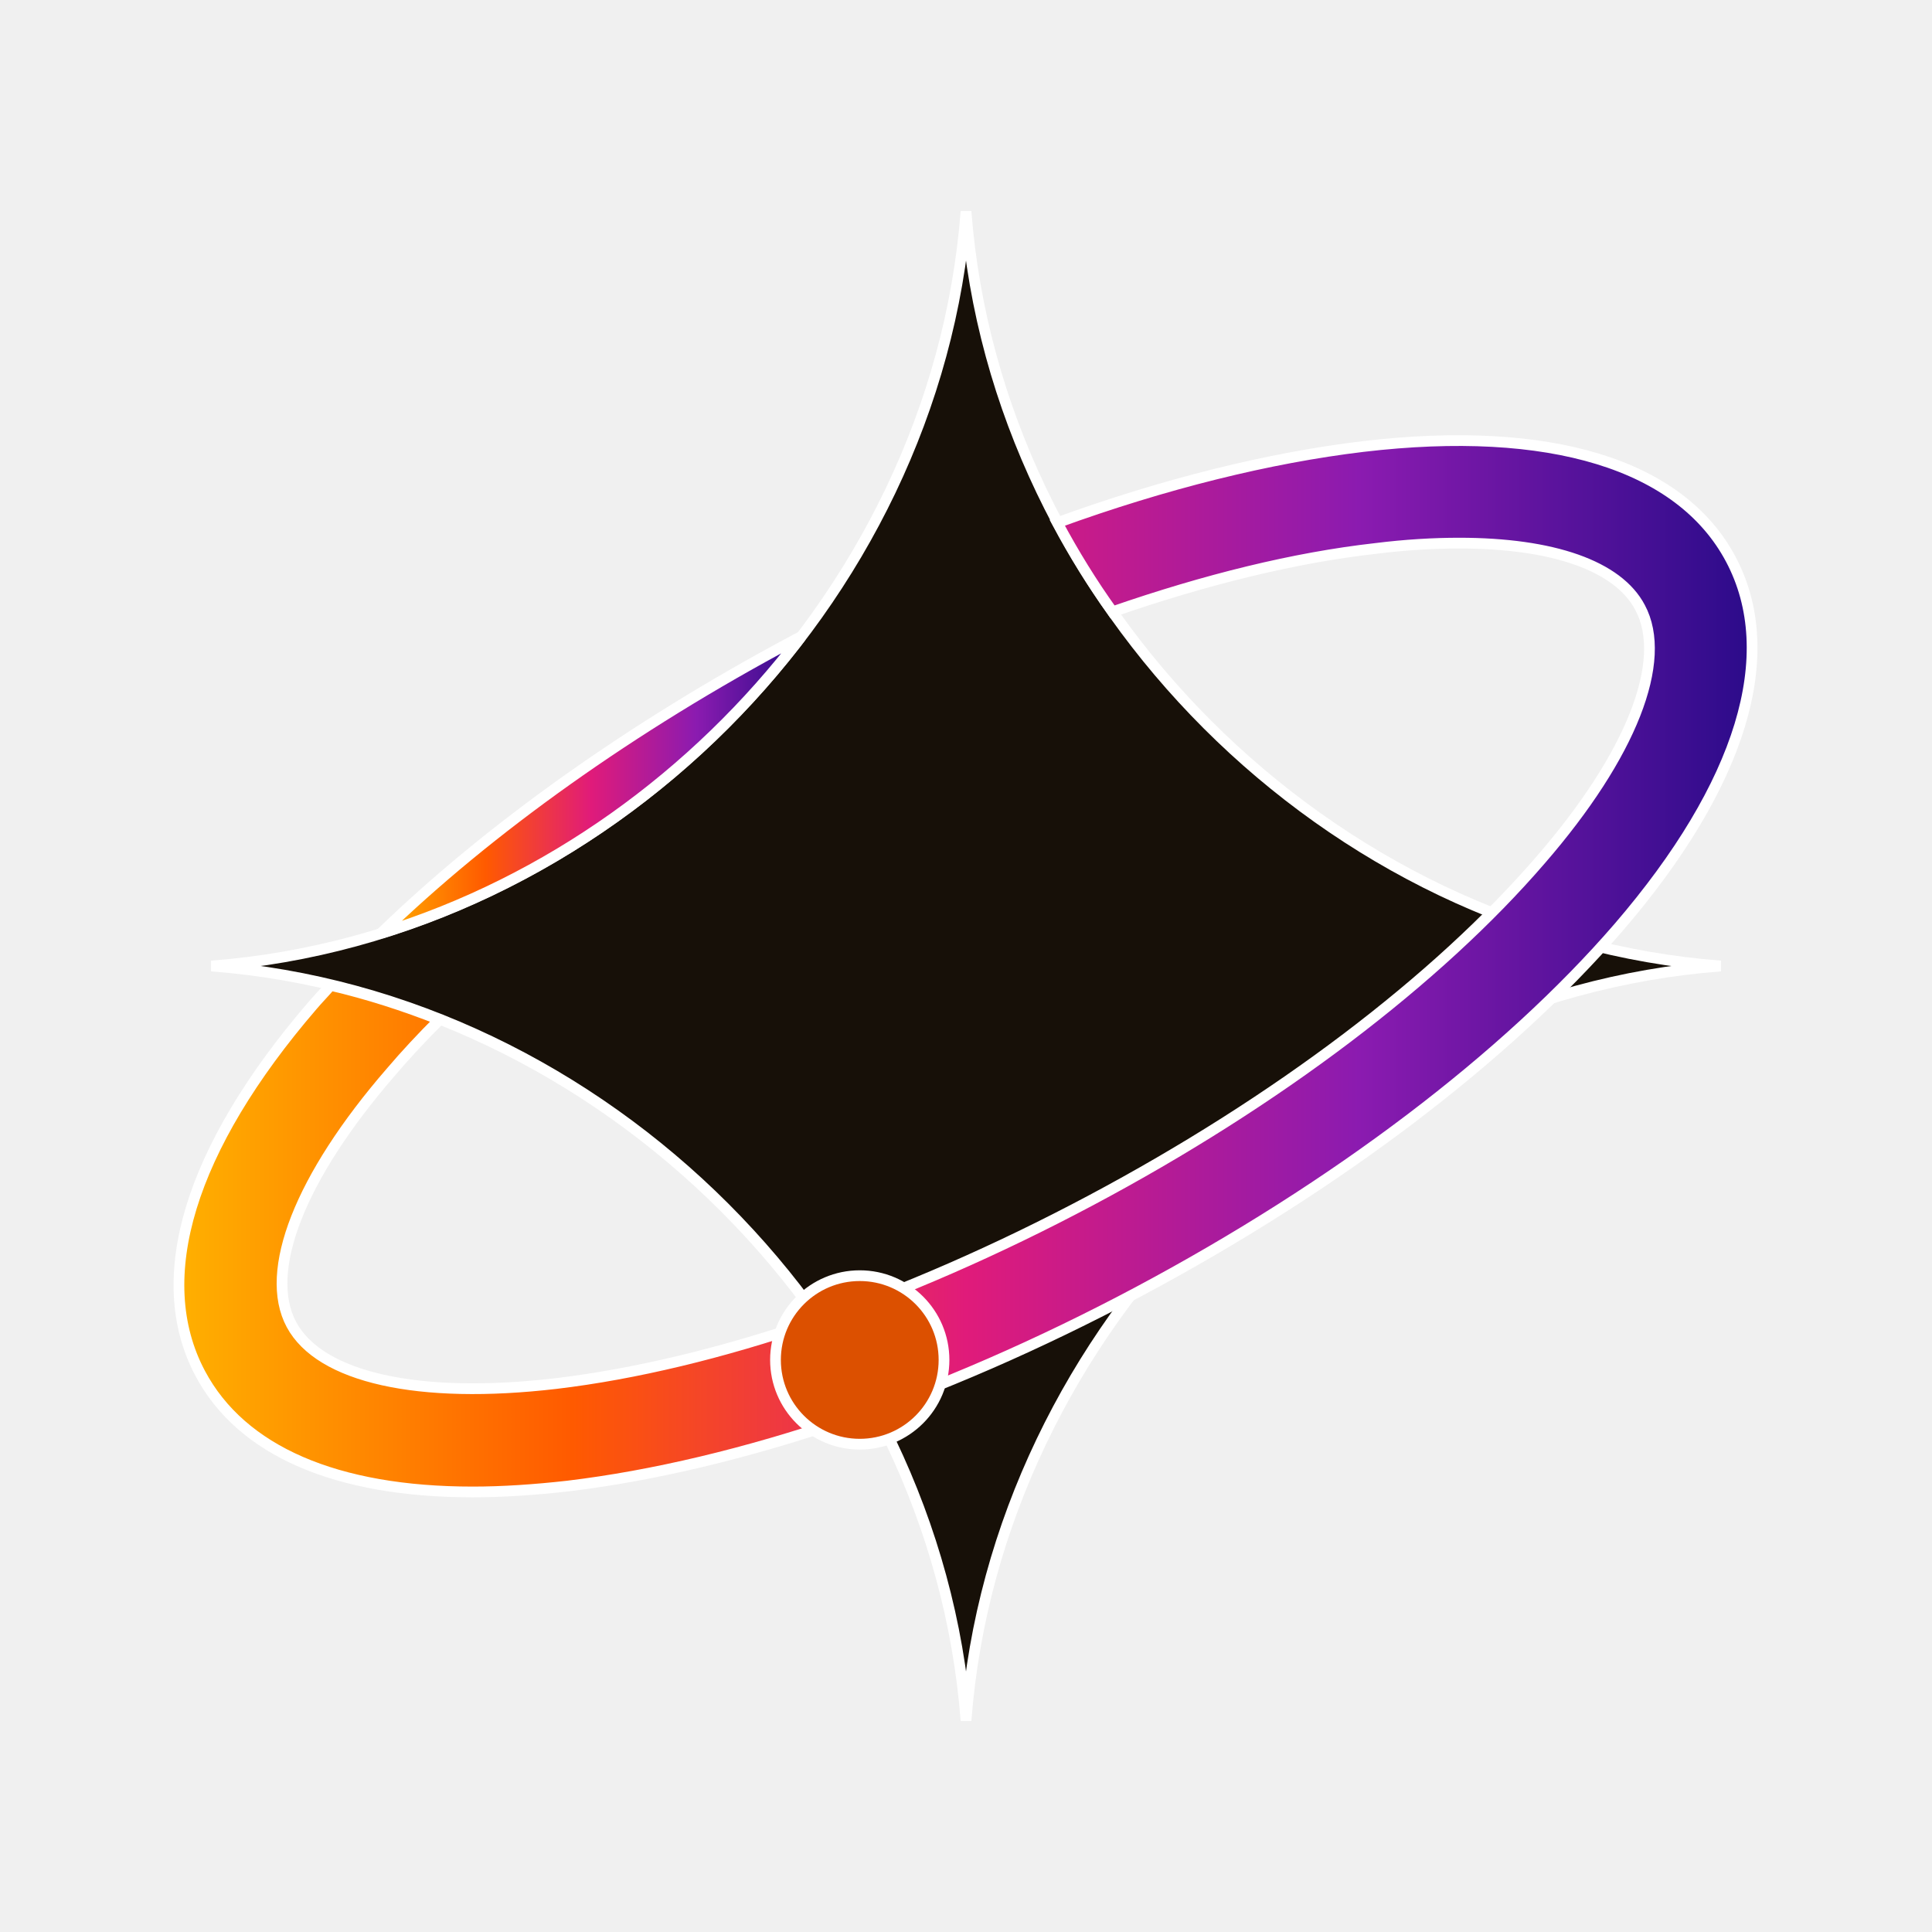
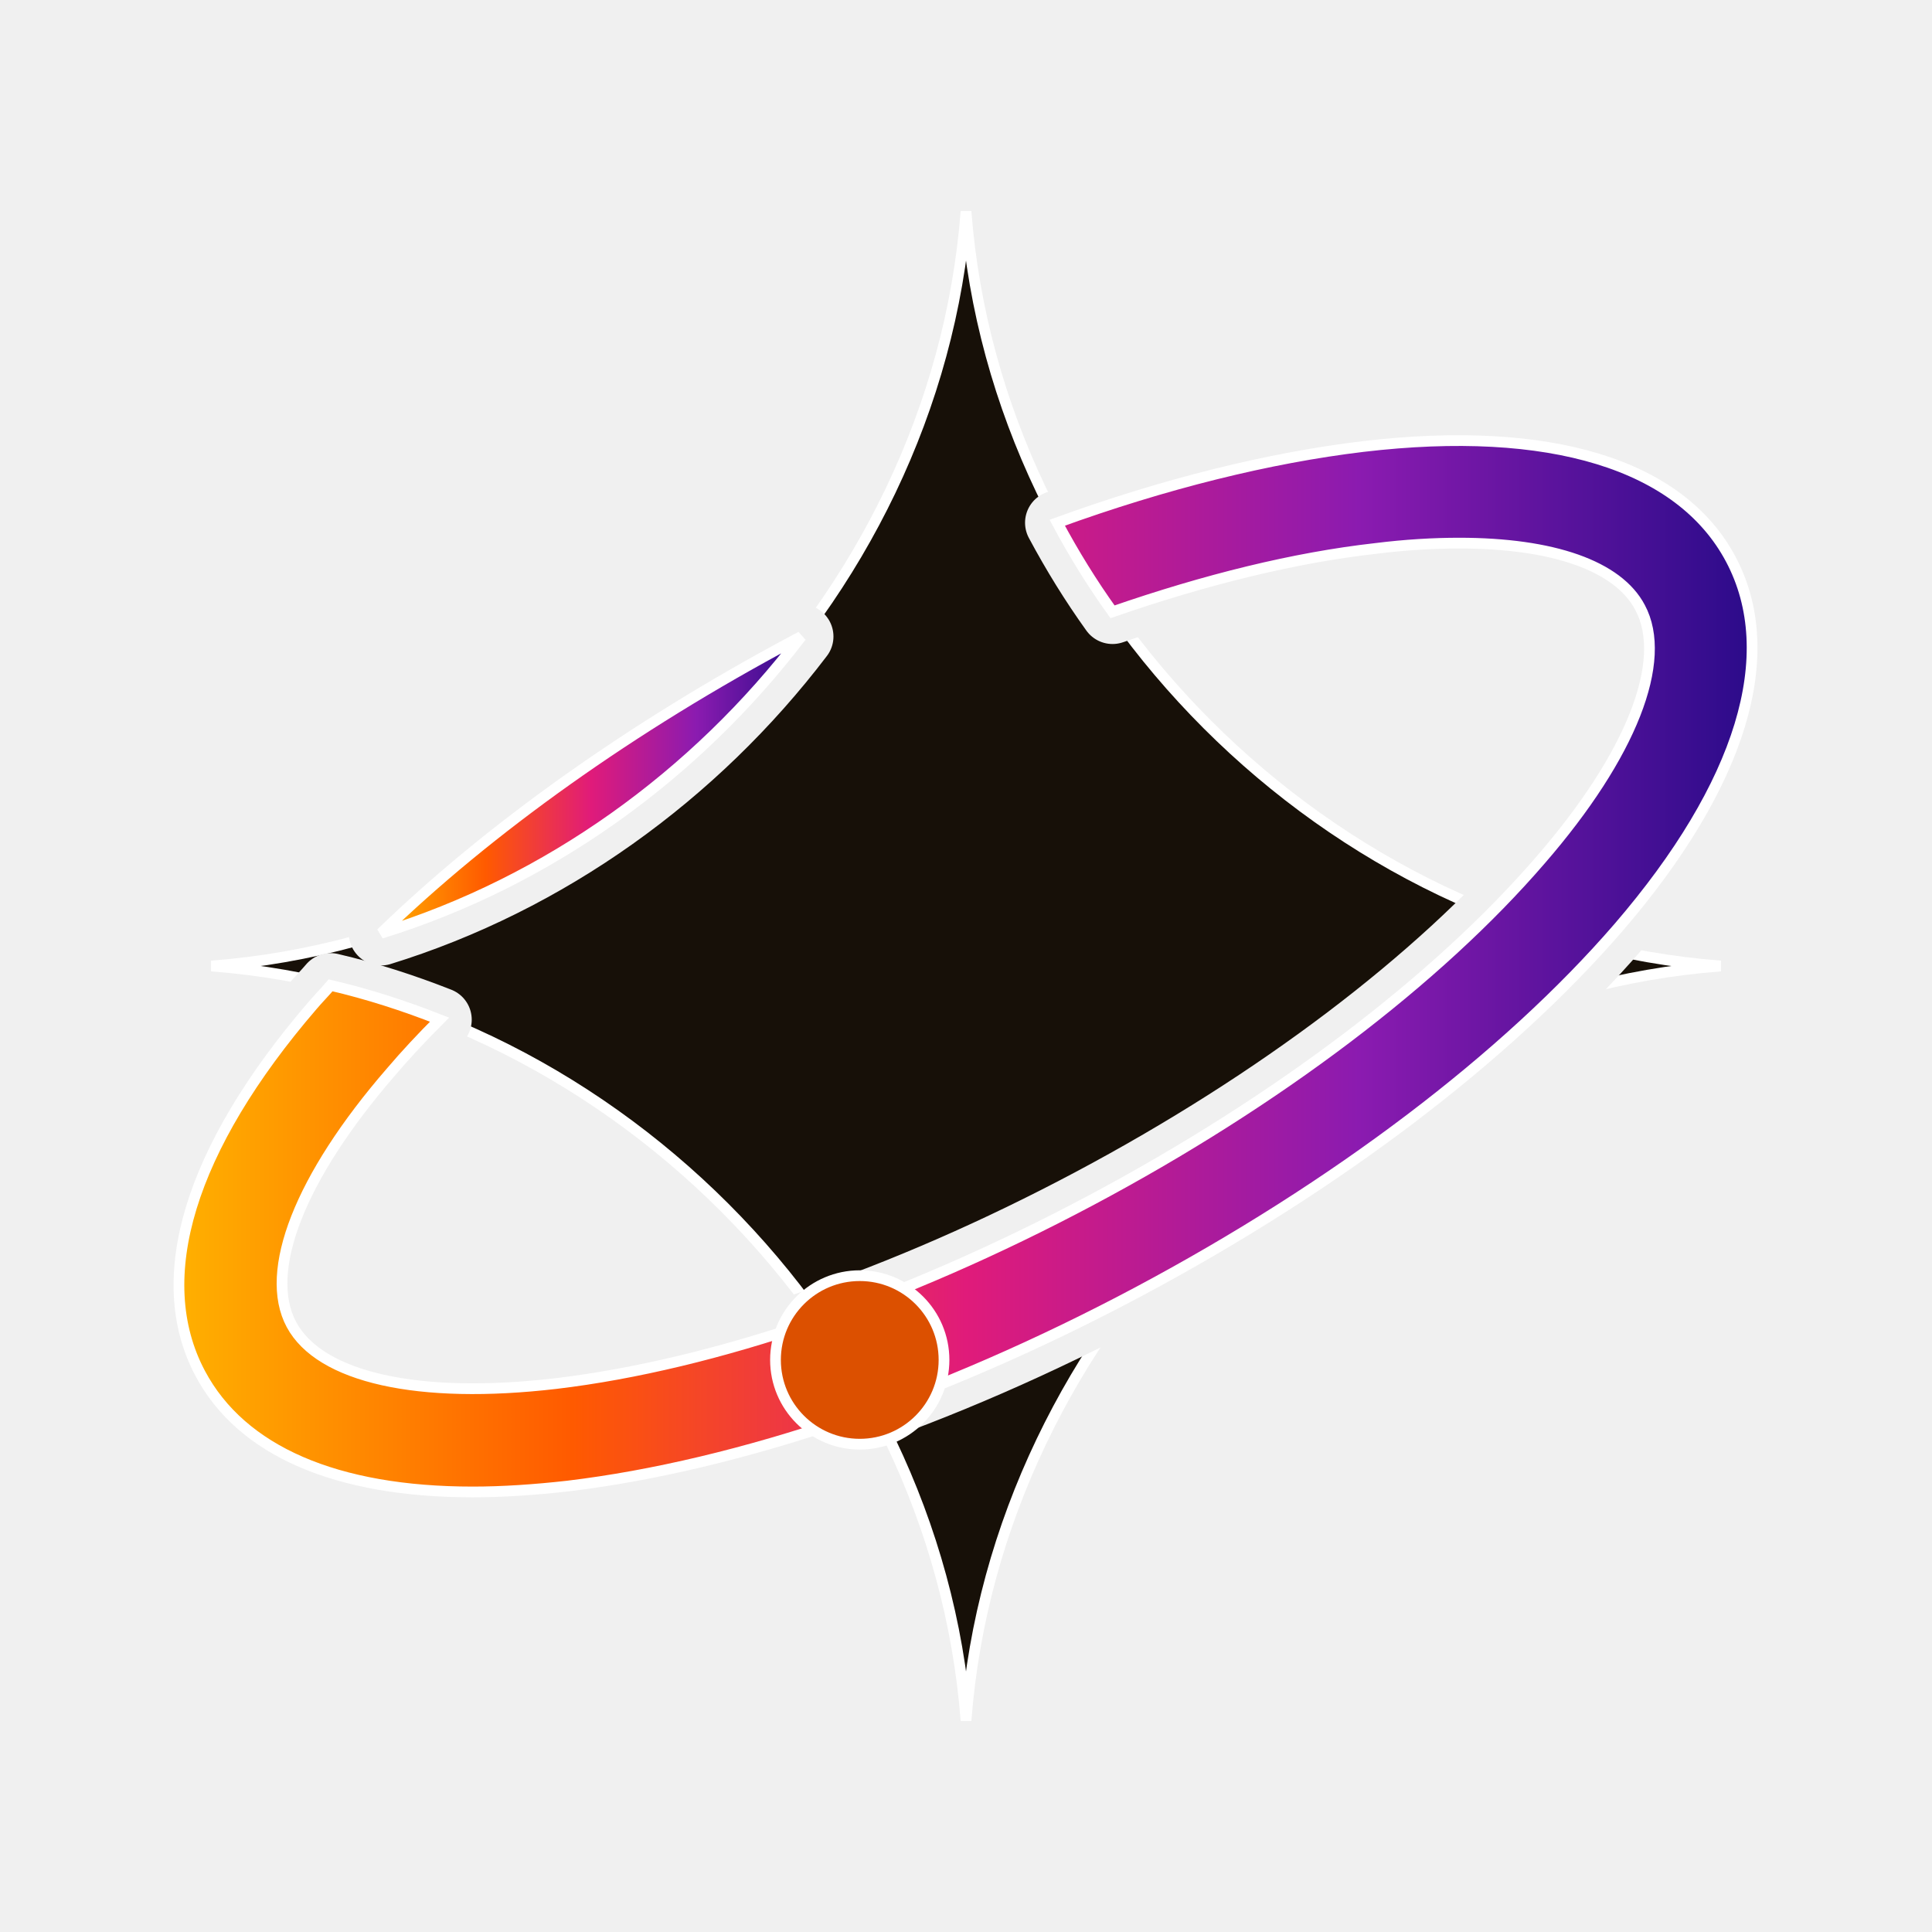
<svg xmlns="http://www.w3.org/2000/svg" width="64" height="64" viewBox="0 0 64 64" role="img">
  <defs>
    <linearGradient id="spec" x1="10" y1="6" x2="54" y2="58" gradientUnits="userSpaceOnUse">
      <stop offset="0" stop-color="#ffb000" />
      <stop offset=".27" stop-color="#ff6a00" />
      <stop offset=".52" stop-color="#e01b7a" />
      <stop offset=".74" stop-color="#8b1bb0" />
      <stop offset="1" stop-color="#2b0b8a" />
    </linearGradient>
-     <linearGradient id="specwide" x1="0" y1="0" x2="1" y2="0">
+     <linearGradient id="specwide" x1="0" y1="0" x2="1" y2="1">
      <stop offset="0" stop-color="#ffb000" />
      <stop offset=".25" stop-color="#ff5a00" />
      <stop offset=".5" stop-color="#d81b7a" />
      <stop offset=".75" stop-color="#7b1fa2" />
      <stop offset="1" stop-color="#2b0b8a" />
    </linearGradient>
  </defs>
  <g transform="translate(0.00 0.00) scale(0.17778)">
    <defs>
-       <linearGradient id="g1m15" gradientUnits="userSpaceOnUse" x1="70.949" y1="146.286" x2="149.285" y2="146.286">
+       <linearGradient id="g1m16" gradientUnits="userSpaceOnUse" x1="70.949" y1="146.286" x2="149.285" y2="146.286">
        <stop offset="0" stop-color="#FFB000" />
        <stop offset="0.25" stop-color="#FF5A00" />
        <stop offset="0.5" stop-color="#E01B7A" />
        <stop offset="0.75" stop-color="#8B1BB0" />
        <stop offset="1" stop-color="#2B0B8A" />
      </linearGradient>
-       <linearGradient id="g2m15" gradientUnits="userSpaceOnUse" x1="33.495" y1="180" x2="326.505" y2="180">
+       <linearGradient id="g2m16" gradientUnits="userSpaceOnUse" x1="33.495" y1="180" x2="326.505" y2="180">
        <stop offset="0" stop-color="#FFB000" />
        <stop offset="0.25" stop-color="#FF5A00" />
        <stop offset="0.5" stop-color="#E01B7A" />
        <stop offset="0.75" stop-color="#8B1BB0" />
        <stop offset="1" stop-color="#2B0B8A" />
      </linearGradient>
    </defs>
-     <path d="M180,39.4c-5.6,73.1-67.5,135-140.6,140.6c73.1,5.6,135,67.5,140.6,140.6c5.6-73.1,67.5-135,140.6-140.6C247.5,174.4,185.6,112.5,180,39.4z" fill="#171008" stroke="#FFFFFF" stroke-width="2" />
-     <path d="M149.3,118.6c-0.5,0.3-1,0.5-1.5,0.8c-30,16-56.7,35-76.8,54.5C102.1,164.3,129.6,144.5,149.3,118.6z" fill="url(#g1m15)" stroke="#FFFFFF" stroke-width="2" />
-     <path d="M322.5,104.2c-9.4-17.7-33.7-25.1-68.5-21c-17.5,2.1-36.9,6.9-57,14.2c3.1,5.8,6.5,11.3,10.3,16.6c17.3-6,33.9-10.1,49-11.8c5.6-0.7,10.8-1,15.6-1c17.4,0,29.6,4.2,33.7,12c5.3,9.9-1.6,27.5-18.5,47c-19.3,22.4-49.1,45-83.9,63.5c-34.8,18.5-70.2,30.6-99.6,34.1c-25.6,3-44-1.1-49.3-11c-5.3-9.9,1.6-27.5,18.5-47c2.8-3.3,5.9-6.6,9.1-9.8c-6.6-2.6-13.4-4.8-20.3-6.4c-1.1,1.3-2.3,2.5-3.4,3.8c-22.8,26.5-30.3,50.8-20.9,68.5c7.7,14.5,25.4,22.1,50.8,22.1c5.5,0,11.5-0.4,17.7-1.1c31.7-3.8,69.5-16.6,106.3-36.2c36.8-19.6,68.6-43.7,89.5-67.9C324.5,146.2,331.9,121.9,322.5,104.2z" fill="url(#g2m15)" stroke="#FFFFFF" stroke-width="2" />
+     <mask id="kom16" maskUnits="userSpaceOnUse" x="-20" y="-20" width="400" height="400">
+       <rect x="-20" y="-20" width="400" height="400" fill="#fff" />
+       <path d="M149.3,118.6c-0.5,0.3-1,0.5-1.5,0.8c-30,16-56.7,35-76.8,54.5C102.1,164.3,129.6,144.5,149.3,118.6z" fill="#000" stroke="#000" stroke-width="12" stroke-linejoin="round" />
+       <path d="M322.5,104.2c-9.4-17.7-33.7-25.1-68.5-21c-17.5,2.1-36.9,6.9-57,14.2c3.1,5.8,6.5,11.3,10.3,16.6c17.3-6,33.9-10.1,49-11.8c5.6-0.7,10.8-1,15.6-1c17.4,0,29.6,4.2,33.7,12c5.3,9.9-1.6,27.5-18.5,47c-19.3,22.4-49.1,45-83.9,63.5c-34.8,18.5-70.2,30.6-99.6,34.1c-25.6,3-44-1.1-49.3-11c-5.3-9.9,1.6-27.5,18.5-47c2.8-3.3,5.9-6.6,9.1-9.8c-6.6-2.6-13.4-4.8-20.3-6.4c-1.1,1.3-2.3,2.5-3.4,3.8c-22.8,26.5-30.3,50.8-20.9,68.5c7.7,14.5,25.4,22.1,50.8,22.1c5.5,0,11.5-0.4,17.7-1.1c31.7-3.8,69.5-16.6,106.3-36.2c36.8-19.6,68.6-43.7,89.5-67.9C324.5,146.2,331.9,121.9,322.5,104.2z" fill="#000" stroke="#000" stroke-width="12" stroke-linejoin="round" />
+     </mask>
+     <path d="M180,39.4c-5.6,73.1-67.5,135-140.6,140.6c73.1,5.6,135,67.5,140.6,140.6c5.6-73.1,67.5-135,140.6-140.6C247.5,174.4,185.6,112.5,180,39.4z" fill="#171008" stroke="#FFFFFF" stroke-width="2" mask="url(#kom16)" />
+     <path d="M149.3,118.6c-0.5,0.3-1,0.5-1.5,0.8c-30,16-56.7,35-76.8,54.5C102.1,164.3,129.6,144.5,149.3,118.6z" fill="url(#g1m16)" stroke="#FFFFFF" stroke-width="2" />
+     <path d="M322.5,104.2c-9.4-17.7-33.7-25.1-68.5-21c-17.5,2.1-36.9,6.9-57,14.2c3.1,5.8,6.5,11.3,10.3,16.6c17.3-6,33.9-10.1,49-11.8c5.6-0.7,10.8-1,15.6-1c17.4,0,29.6,4.2,33.7,12c5.3,9.9-1.6,27.5-18.5,47c-19.3,22.4-49.1,45-83.9,63.5c-34.8,18.5-70.2,30.6-99.6,34.1c-25.6,3-44-1.1-49.3-11c-5.3-9.9,1.6-27.5,18.5-47c2.8-3.3,5.9-6.6,9.1-9.8c-6.6-2.6-13.4-4.8-20.3-6.4c-1.1,1.3-2.3,2.5-3.4,3.8c-22.8,26.5-30.3,50.8-20.9,68.5c7.7,14.5,25.4,22.1,50.8,22.1c5.5,0,11.5-0.4,17.7-1.1c31.7-3.8,69.5-16.6,106.3-36.2c36.8-19.6,68.6-43.7,89.5-67.9C324.5,146.2,331.9,121.9,322.5,104.2z" fill="url(#g2m16)" stroke="#FFFFFF" stroke-width="2" />
    <circle cx="160.2" cy="253.4" r="15.7" fill="#dc5000" stroke="#FFFFFF" stroke-width="2" />
  </g>
</svg>
